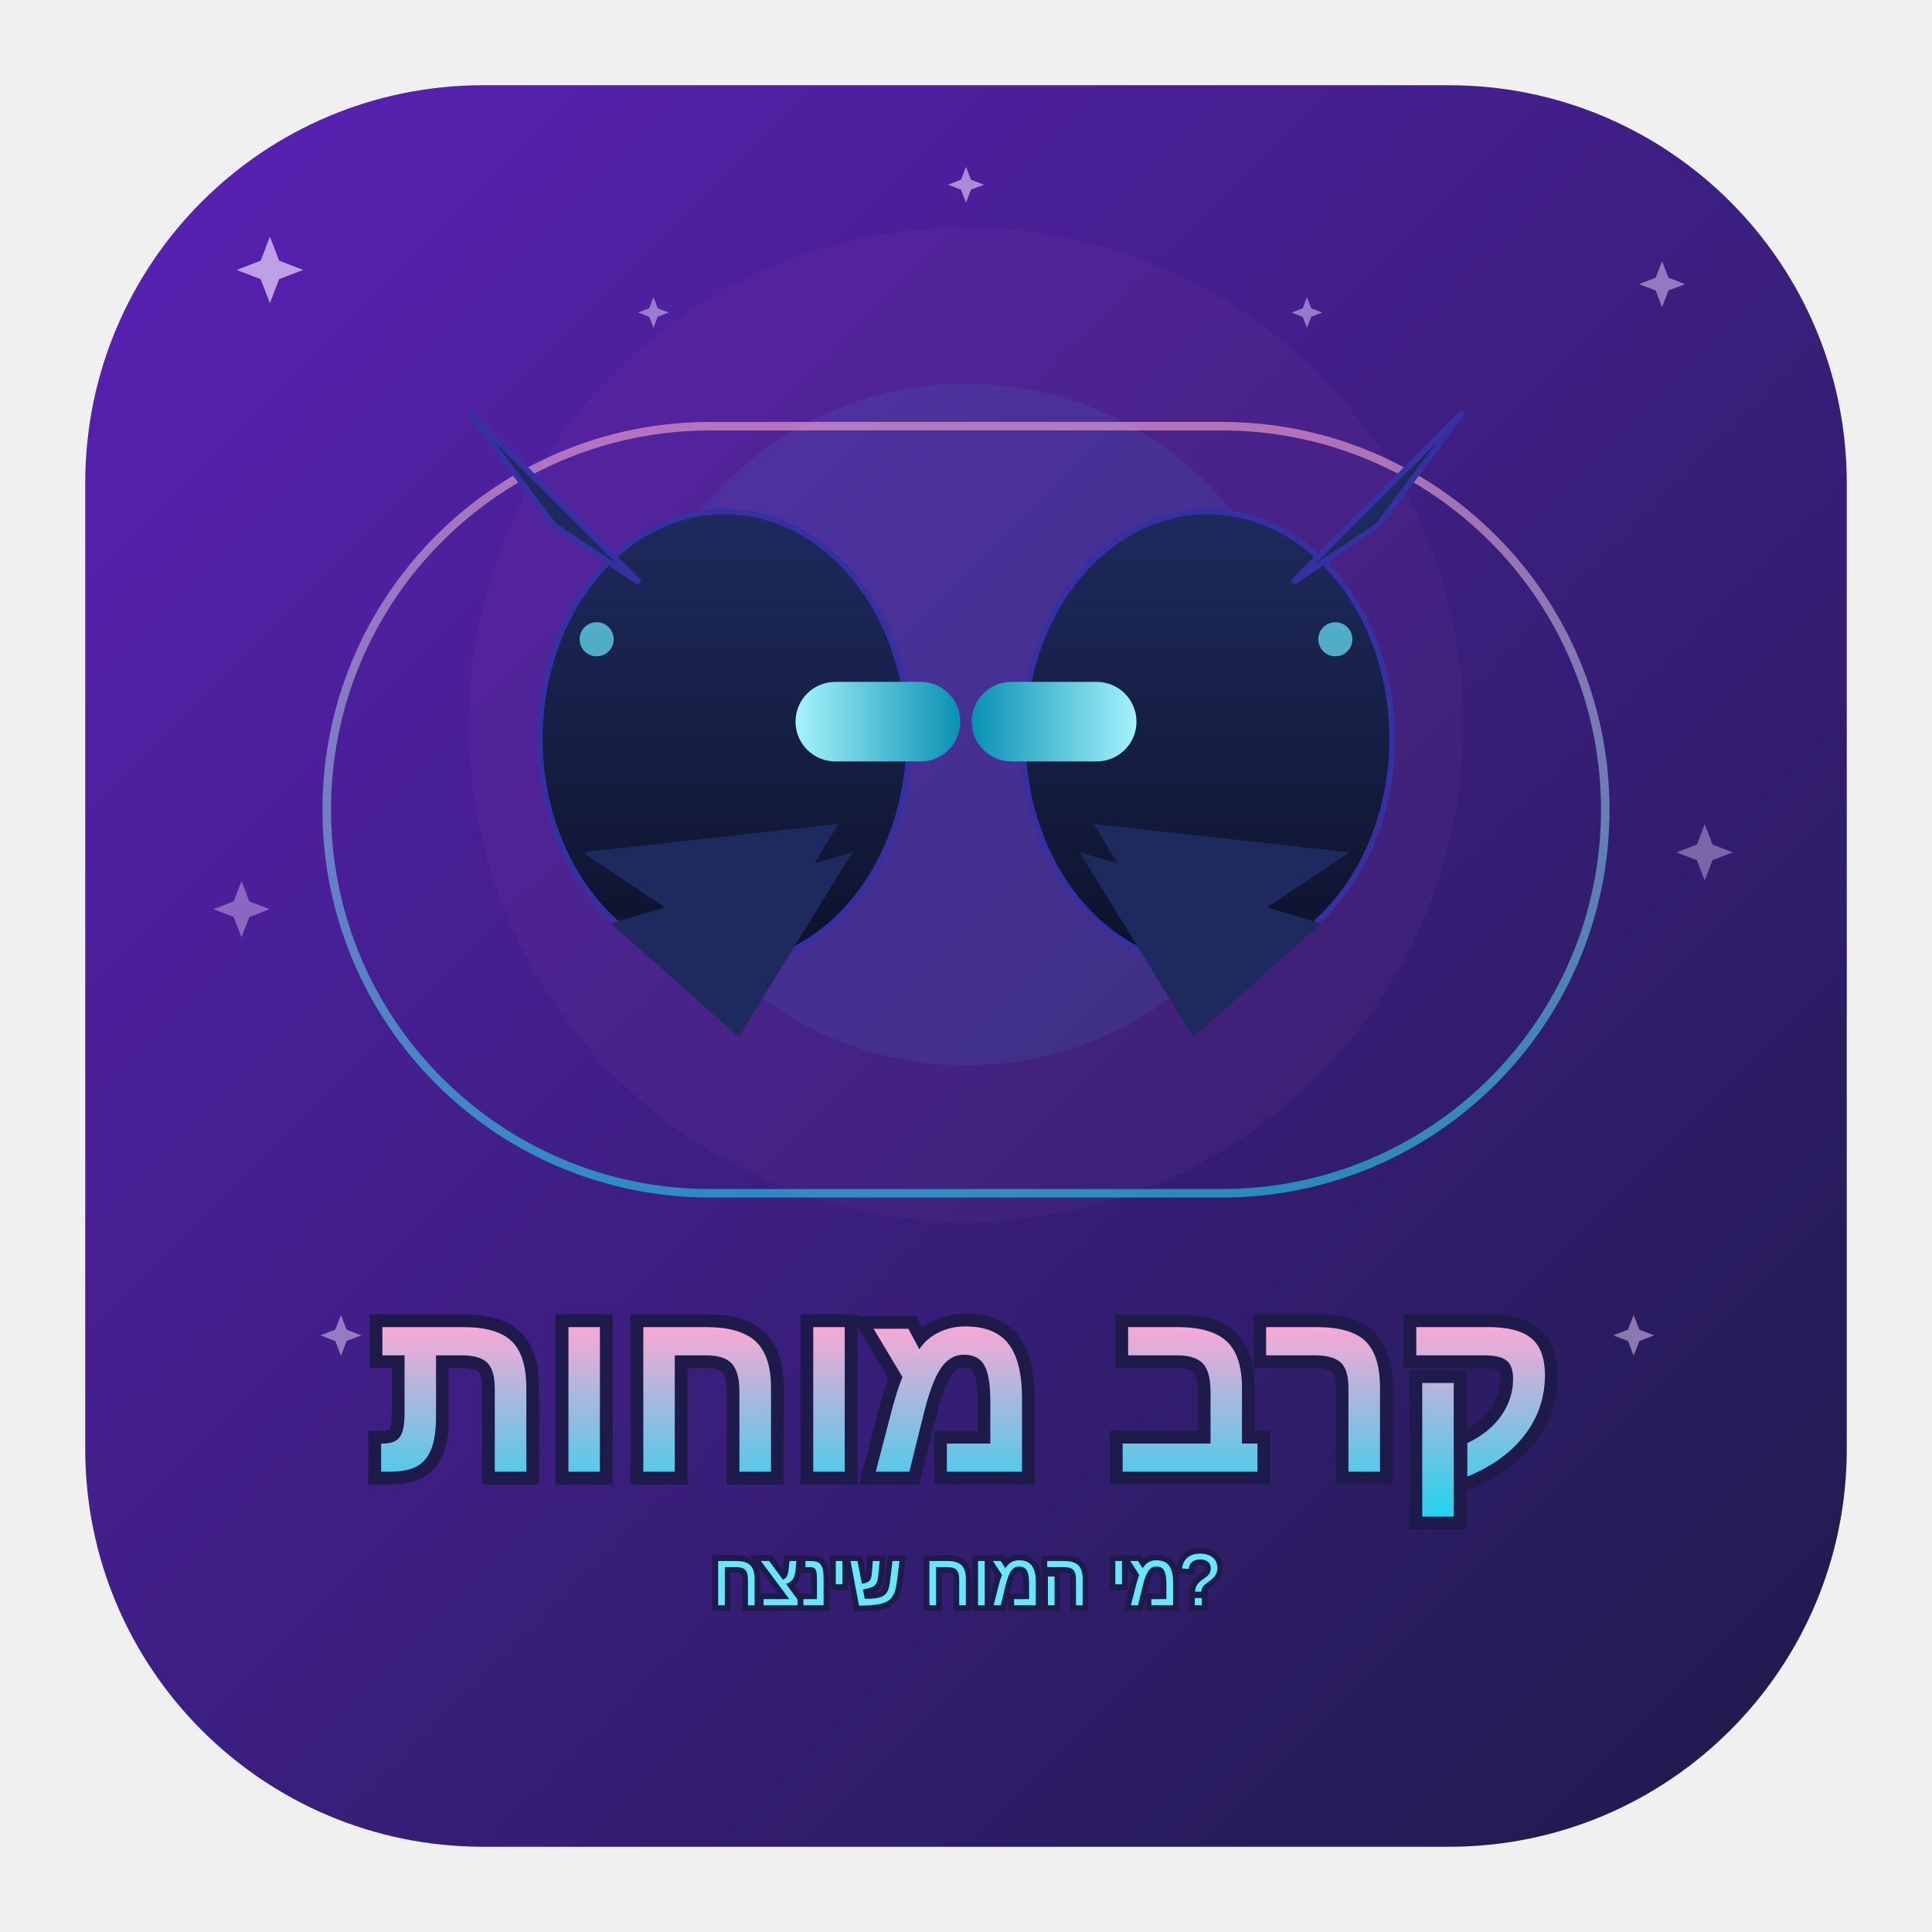
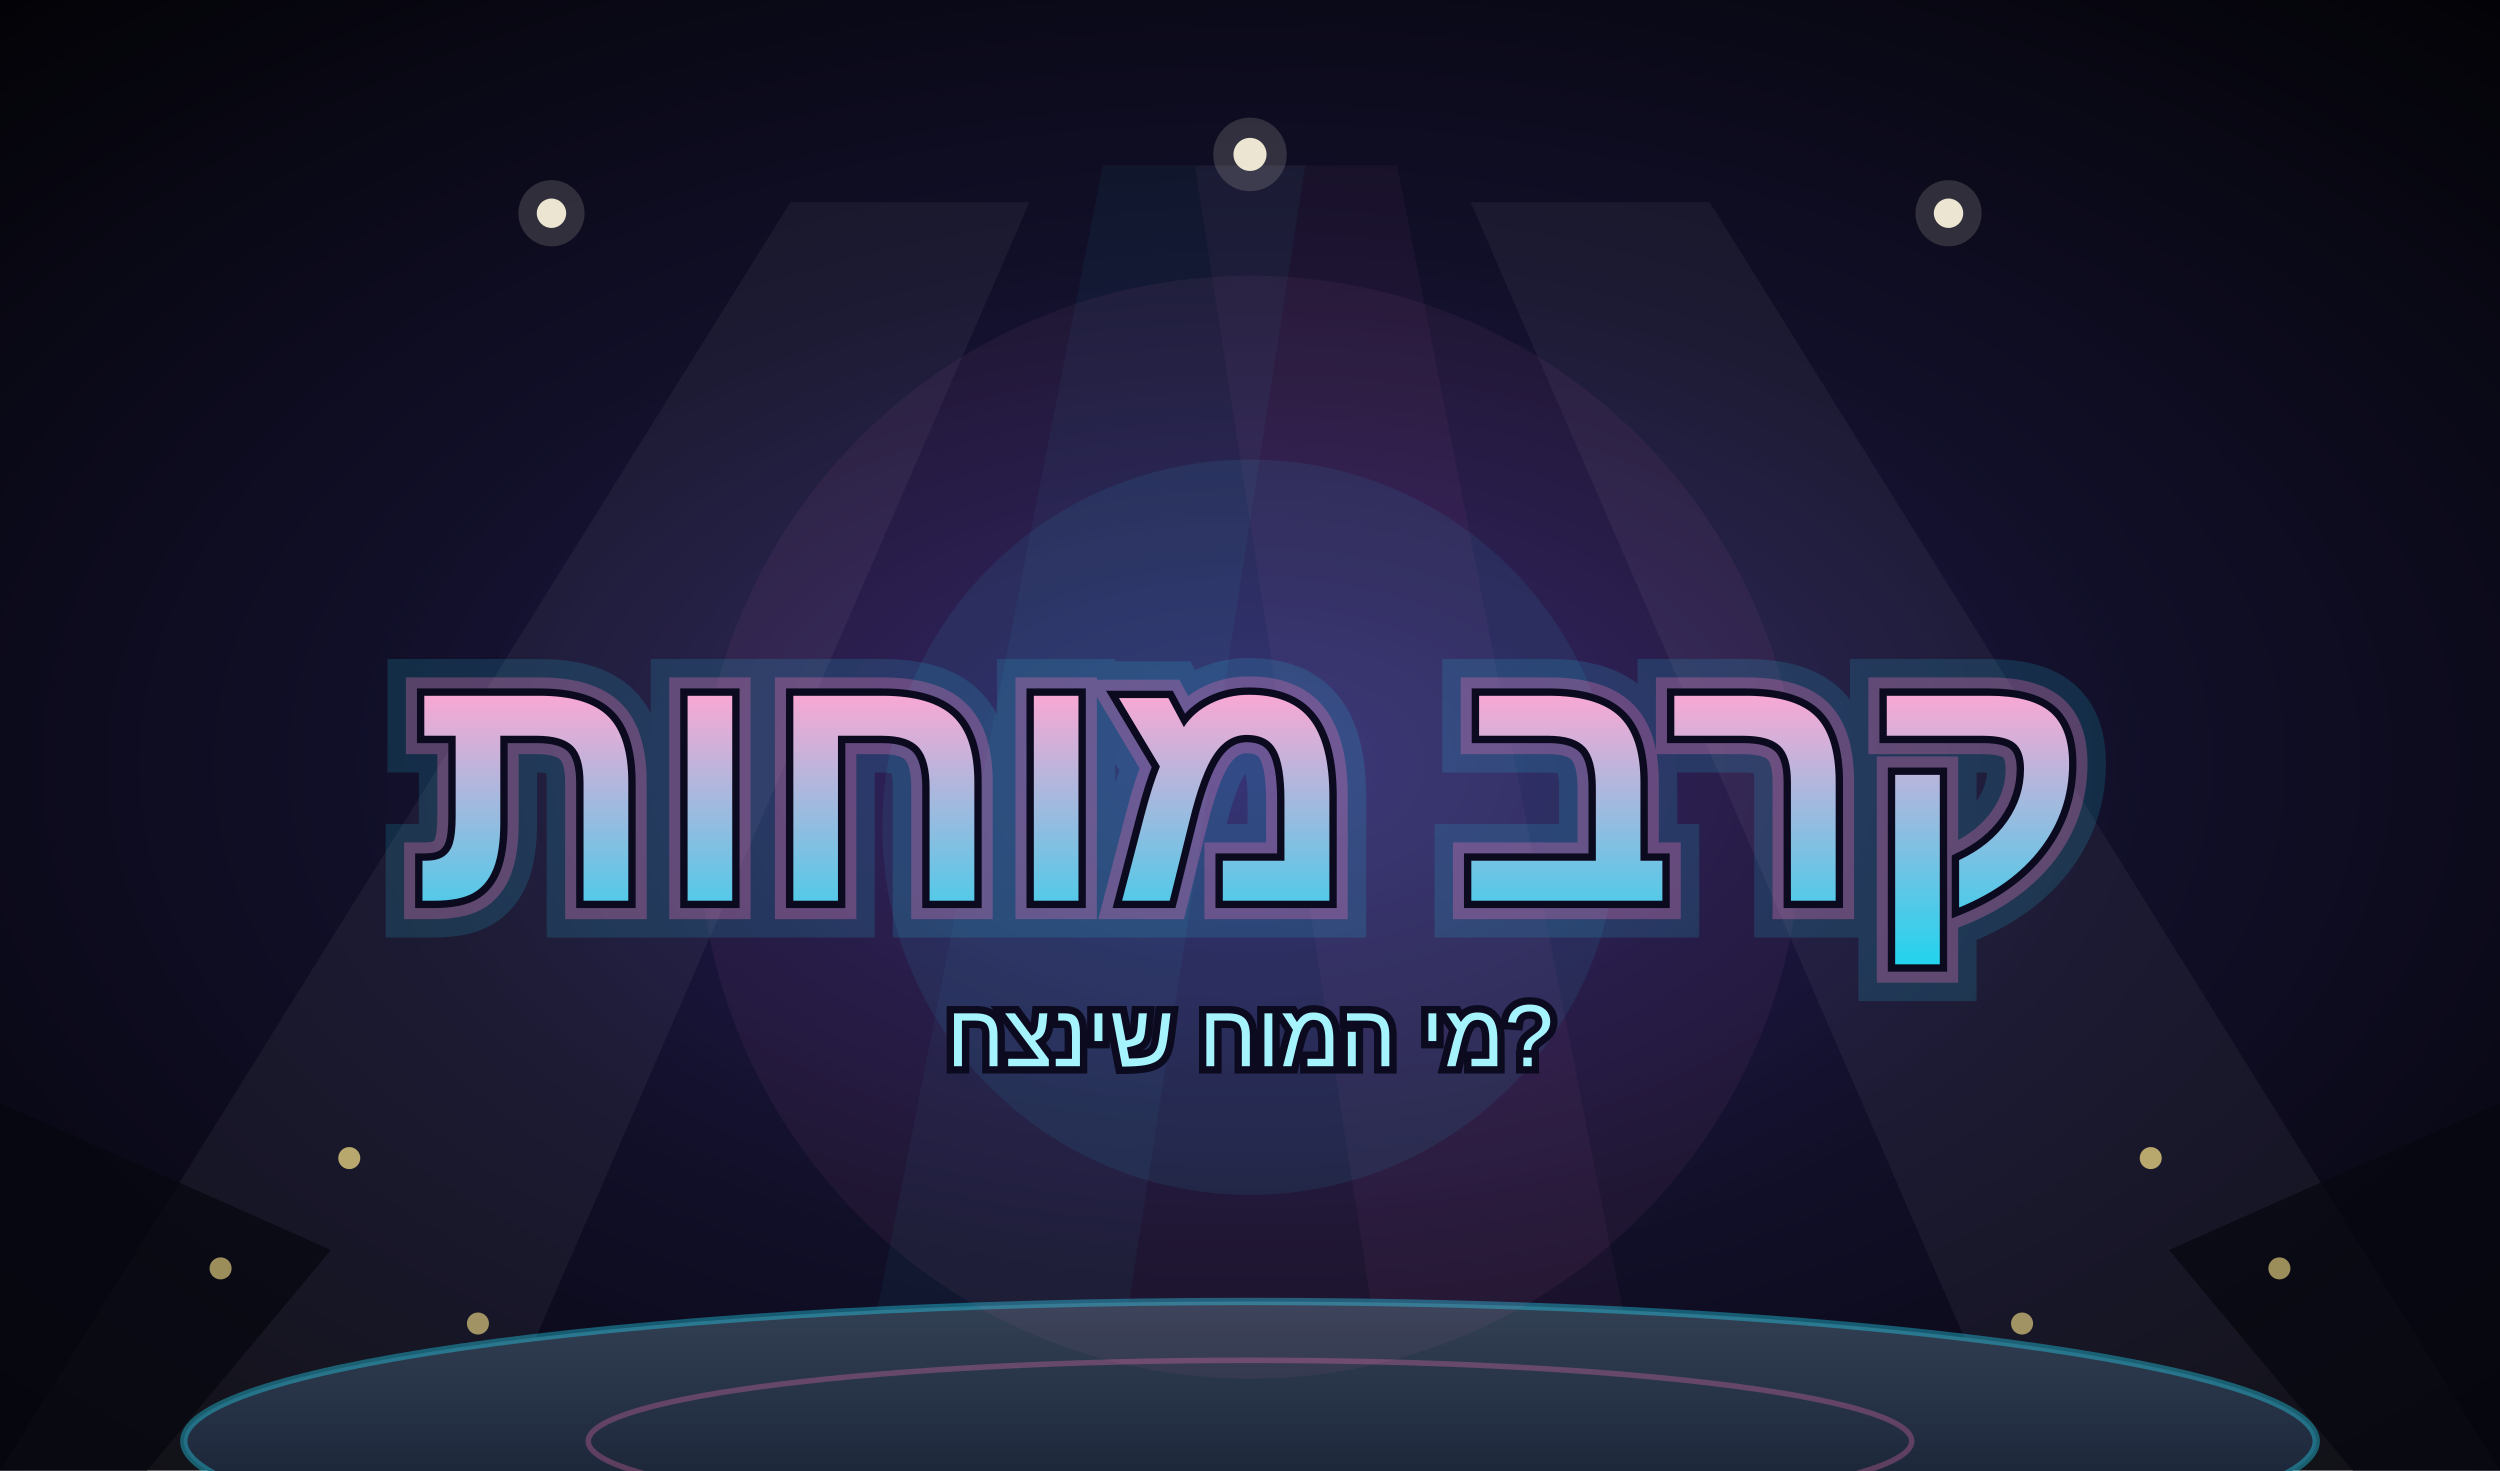
- <svg xmlns="http://www.w3.org/2000/svg" width="100%" viewBox="0 0 680 680" role="img">
+ <svg xmlns="http://www.w3.org/2000/svg" width="100%" viewBox="0 0 680 400" role="img">
  <defs>
-     <linearGradient id="bgGrad" x1="0" y1="0" x2="1" y2="1">
-       <stop offset="0%" stop-color="#5b21b6" />
-       <stop offset="100%" stop-color="#1e1b4b" />
+     <radialGradient id="stageGlow" cx="50%" cy="52%" r="75%">
+       <stop offset="0%" stop-color="#2b2166" />
+       <stop offset="45%" stop-color="#12102a" />
+       <stop offset="100%" stop-color="#020204" />
+     </radialGradient>
+     <linearGradient id="floorGrad" x1="0" y1="0" x2="0" y2="1">
+       <stop offset="0%" stop-color="#334155" />
+       <stop offset="100%" stop-color="#0f172a" />
    </linearGradient>
-     <linearGradient id="headGrad" x1="0" y1="0" x2="0" y2="1">
-       <stop offset="0%" stop-color="#1e2a5e" />
-       <stop offset="100%" stop-color="#0d1229" />
-     </linearGradient>
-     <linearGradient id="visorGrad" x1="0" y1="0" x2="1" y2="0">
-       <stop offset="0%" stop-color="#a5f3fc" />
-       <stop offset="100%" stop-color="#0891b2" />
-     </linearGradient>
-     <linearGradient id="textGrad" x1="0" y1="0" x2="0" y2="1">
+     <linearGradient id="textGrad2" x1="0" y1="0" x2="0" y2="1">
      <stop offset="0%" stop-color="#f9a8d4" />
      <stop offset="100%" stop-color="#22d3ee" />
    </linearGradient>
-     <g id="star">
-       <path d="M0,-9 L2.5,-2.5 L9,0 L2.5,2.5 L0,9 L-2.5,2.5 L-9,0 L-2.5,-2.5 Z" fill="#e9d5ff" />
-     </g>
-     <g id="head">
-       <ellipse cx="255" cy="260" rx="65" ry="80" fill="url(#headGrad)" stroke="#3730a3" stroke-width="2" />
-       <polygon points="195,185 165,145 225,205" fill="#1e2a5e" stroke="#3730a3" stroke-width="2" />
-       <polygon points="215,325 300,300 260,365" fill="#1e2a5e" />
-       <polygon points="205,300 295,290 265,340" fill="#1e2a5e" />
-       <rect x="280" y="240" width="58" height="28" rx="14" fill="url(#visorGrad)" />
-       <circle cx="210" cy="225" r="6" fill="#67e8f9" opacity="0.7" />
-     </g>
  </defs>
-   <rect x="30" y="30" width="620" height="620" rx="140" fill="url(#bgGrad)" />
-   <use href="#star" transform="translate(95,95) scale(1.3)" opacity="0.7" />
-   <use href="#star" transform="translate(585,100) scale(0.9)" opacity="0.5" />
-   <use href="#star" transform="translate(340,65) scale(0.7)" opacity="0.6" />
-   <use href="#star" transform="translate(600,300) scale(1.1)" opacity="0.4" />
-   <use href="#star" transform="translate(85,320) scale(1.1)" opacity="0.4" />
-   <use href="#star" transform="translate(120,470) scale(0.8)" opacity="0.5" />
-   <use href="#star" transform="translate(575,470) scale(0.8)" opacity="0.5" />
-   <use href="#star" transform="translate(230,110) scale(0.6)" opacity="0.5" />
-   <use href="#star" transform="translate(460,110) scale(0.6)" opacity="0.5" />
-   <circle cx="340" cy="255" r="175" fill="#f472b6" opacity="0.05" />
-   <circle cx="340" cy="255" r="120" fill="#22d3ee" opacity="0.08" />
-   <rect x="115" y="150" width="450" height="270" rx="135" fill="none" stroke="url(#textGrad)" stroke-width="3" opacity="0.6" />
-   <use href="#head" />
-   <use href="#head" transform="translate(680,0) scale(-1,1)" />
-   <text x="340" y="518" text-anchor="middle" font-size="84" font-weight="700" font-family="Arial, sans-serif" fill="url(#textGrad)" stroke="#1e1b4b" stroke-width="9" paint-order="stroke" style="letter-spacing:1px">קרב מוחות</text>
-   <text x="340" y="565" text-anchor="middle" font-size="26" font-weight="500" font-family="Arial, sans-serif" fill="#67e8f9" stroke="#1e1b4b" stroke-width="4" paint-order="stroke">מי המוח שינצח?</text>
+   <rect x="0" y="0" width="680" height="400" fill="url(#stageGlow)" />
+   <polygon points="0,400 130,400 280,55 215,55" fill="#ffffff" opacity="0.05" />
+   <polygon points="680,400 550,400 400,55 465,55" fill="#ffffff" opacity="0.05" />
+   <polygon points="230,400 300,400 355,45 300,45" fill="#22d3ee" opacity="0.05" />
+   <polygon points="450,400 380,400 325,45 380,45" fill="#f472b6" opacity="0.05" />
+   <polygon points="0,400 0,300 90,340 40,400" fill="#05070f" opacity="0.75" />
+   <polygon points="680,400 680,300 590,340 640,400" fill="#05070f" opacity="0.75" />
+   <circle cx="95" cy="315" r="3" fill="#fde68a" opacity="0.7" />
+   <circle cx="60" cy="345" r="3" fill="#fde68a" opacity="0.6" />
+   <circle cx="130" cy="360" r="3" fill="#fde68a" opacity="0.6" />
+   <circle cx="585" cy="315" r="3" fill="#fde68a" opacity="0.7" />
+   <circle cx="620" cy="345" r="3" fill="#fde68a" opacity="0.6" />
+   <circle cx="550" cy="360" r="3" fill="#fde68a" opacity="0.6" />
+   <circle cx="150" cy="58" r="9" fill="#fff8e1" opacity="0.15" />
+   <circle cx="150" cy="58" r="4" fill="#fff8e1" opacity="0.9" />
+   <circle cx="340" cy="42" r="10" fill="#fff8e1" opacity="0.15" />
+   <circle cx="340" cy="42" r="4.5" fill="#fff8e1" opacity="0.9" />
+   <circle cx="530" cy="58" r="9" fill="#fff8e1" opacity="0.15" />
+   <circle cx="530" cy="58" r="4" fill="#fff8e1" opacity="0.9" />
+   <ellipse cx="340" cy="392" rx="290" ry="38" fill="url(#floorGrad)" />
+   <ellipse cx="340" cy="392" rx="290" ry="38" fill="none" stroke="#22d3ee" stroke-width="2" opacity="0.4" />
+   <ellipse cx="340" cy="392" rx="180" ry="22" fill="none" stroke="#f472b6" stroke-width="1.5" opacity="0.3" />
+   <circle cx="340" cy="225" r="150" fill="#f472b6" opacity="0.06" />
+   <circle cx="340" cy="225" r="100" fill="#22d3ee" opacity="0.08" />
+   <text x="340" y="245" text-anchor="middle" font-size="92" font-weight="700" font-family="Arial, sans-serif" fill="none" stroke="#22d3ee" stroke-width="20" opacity="0.15" style="letter-spacing:1px">קרב מוחות</text>
+   <text x="340" y="245" text-anchor="middle" font-size="92" font-weight="700" font-family="Arial, sans-serif" fill="none" stroke="#f472b6" stroke-width="10" opacity="0.3" style="letter-spacing:1px">קרב מוחות</text>
+   <text x="340" y="245" text-anchor="middle" font-size="92" font-weight="700" font-family="Arial, sans-serif" fill="url(#textGrad2)" stroke="#0b0a1f" stroke-width="4" paint-order="stroke" style="letter-spacing:1px">קרב מוחות</text>
+   <text x="340" y="290" text-anchor="middle" font-size="24" font-weight="500" font-family="Arial, sans-serif" fill="#a5f3fc" stroke="#0b0a1f" stroke-width="4" paint-order="stroke">מי המוח שינצח?</text>
</svg>
